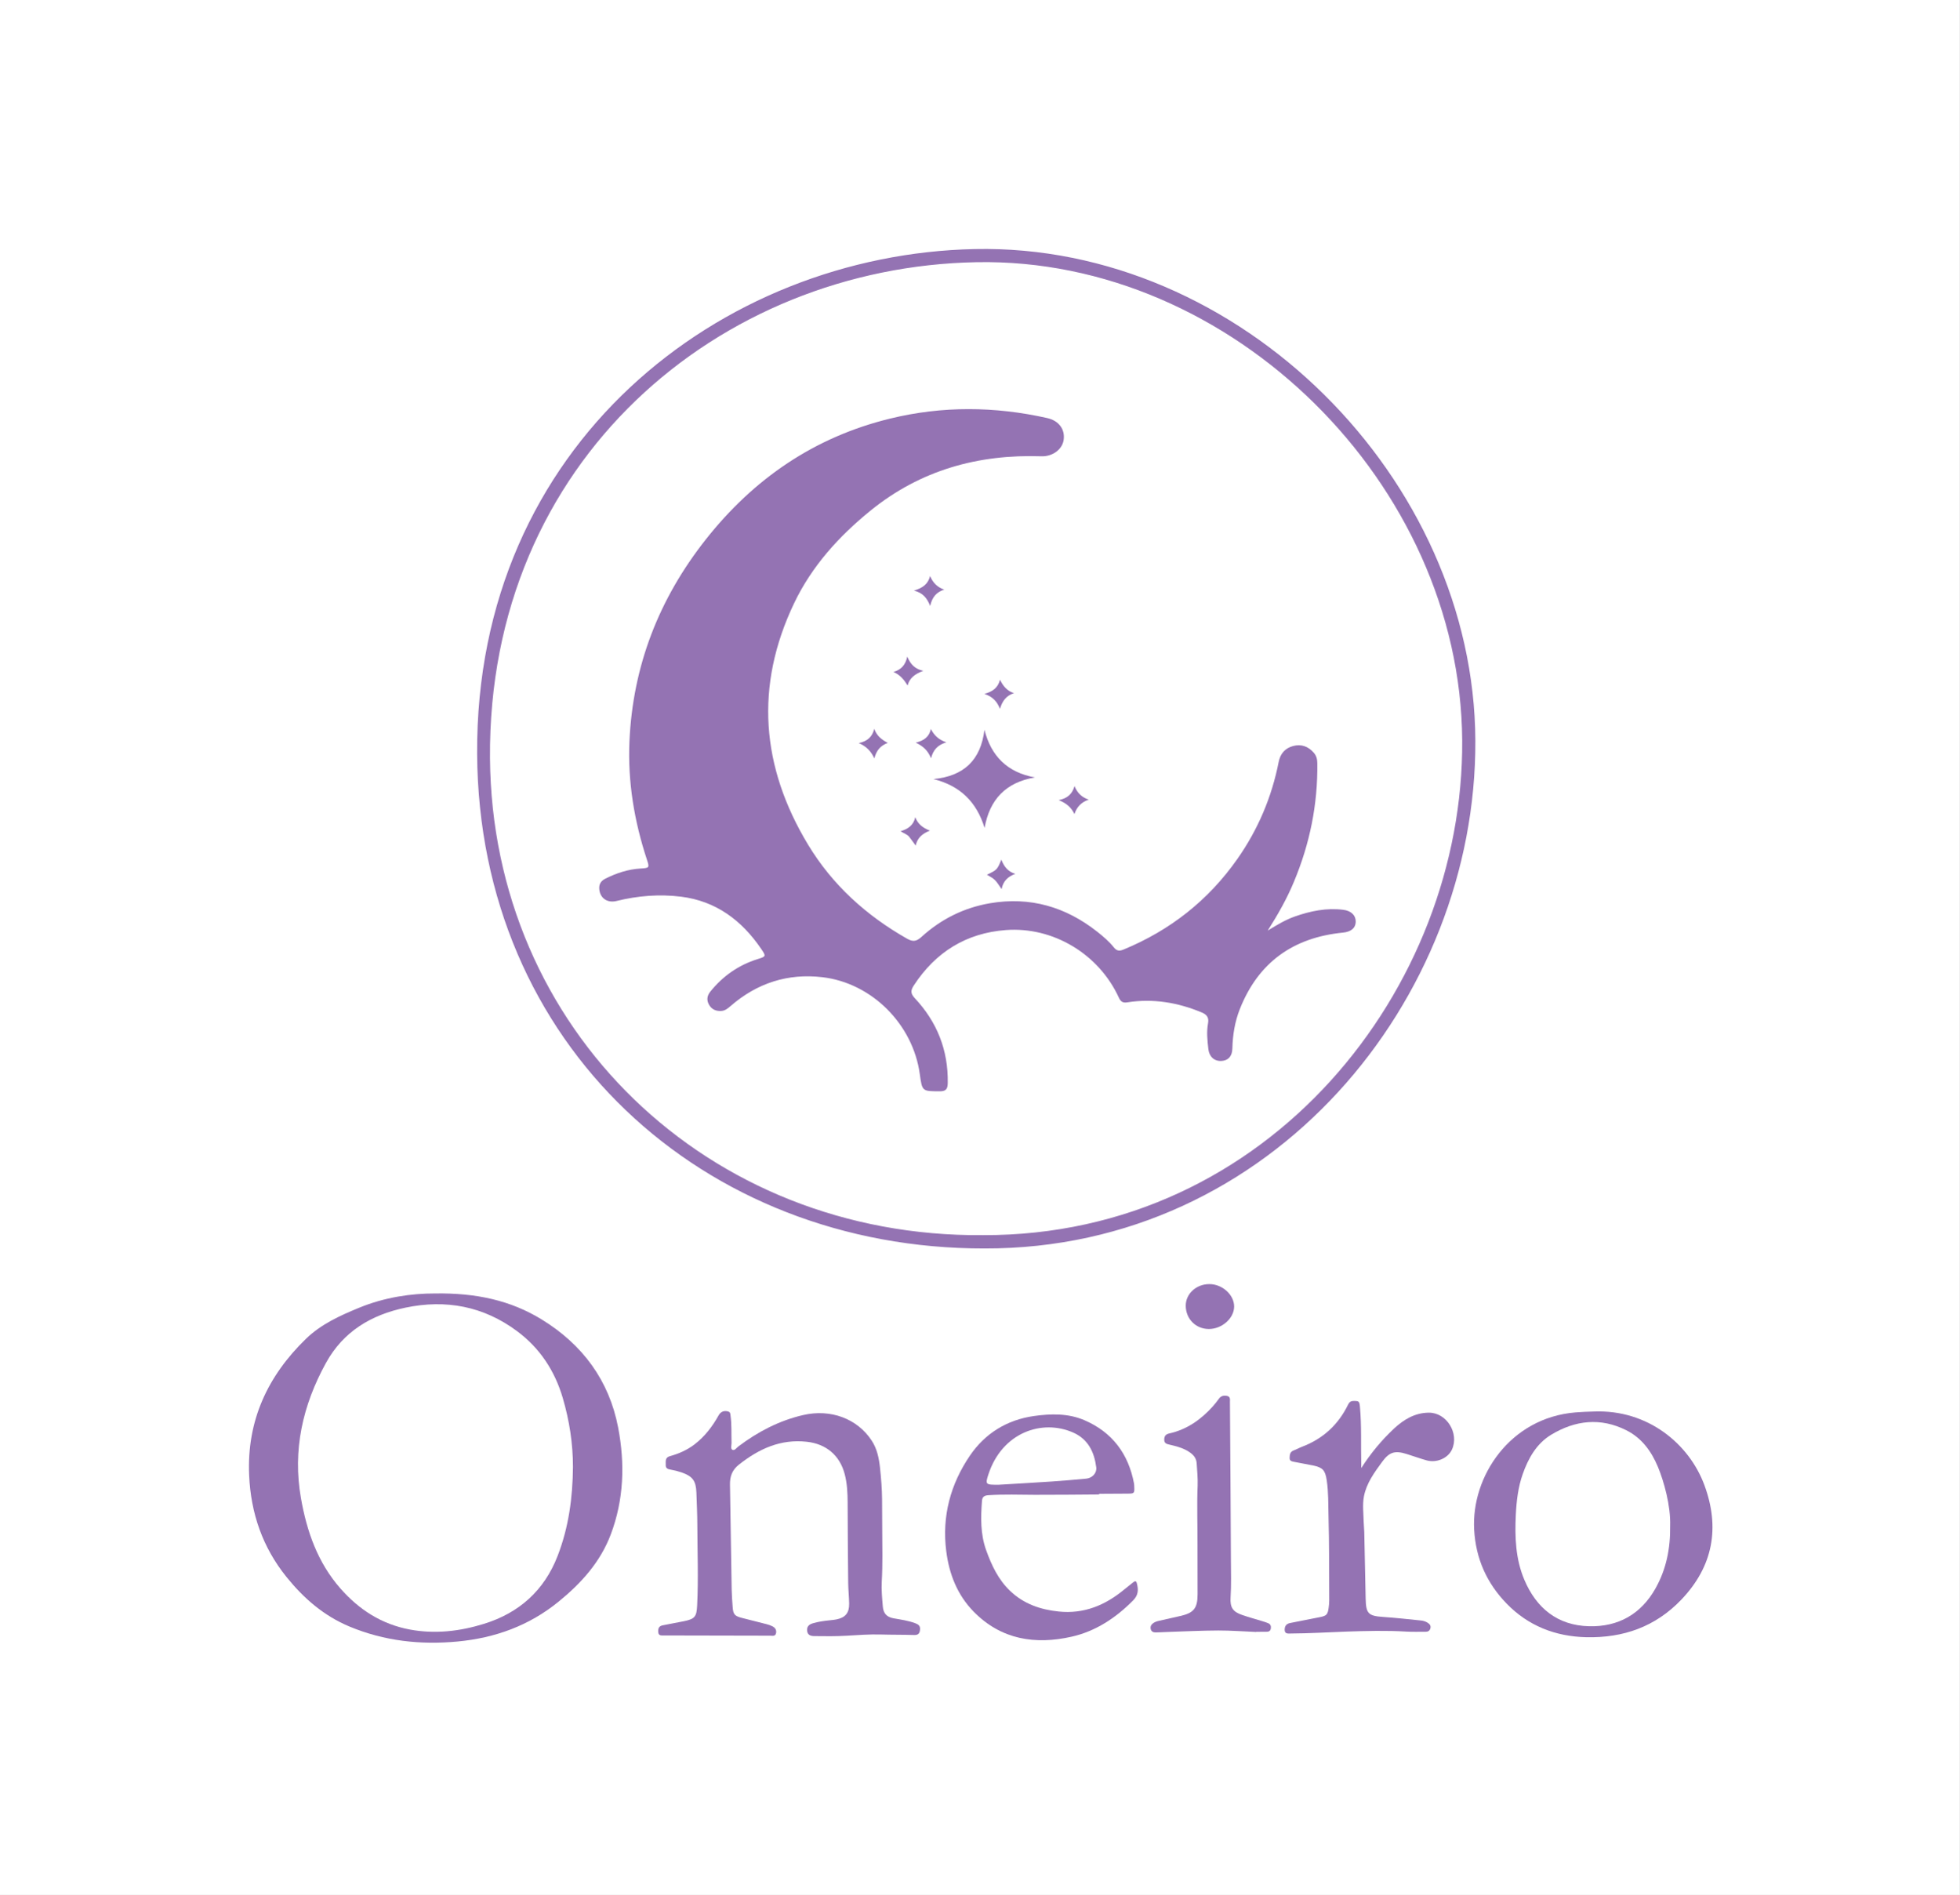
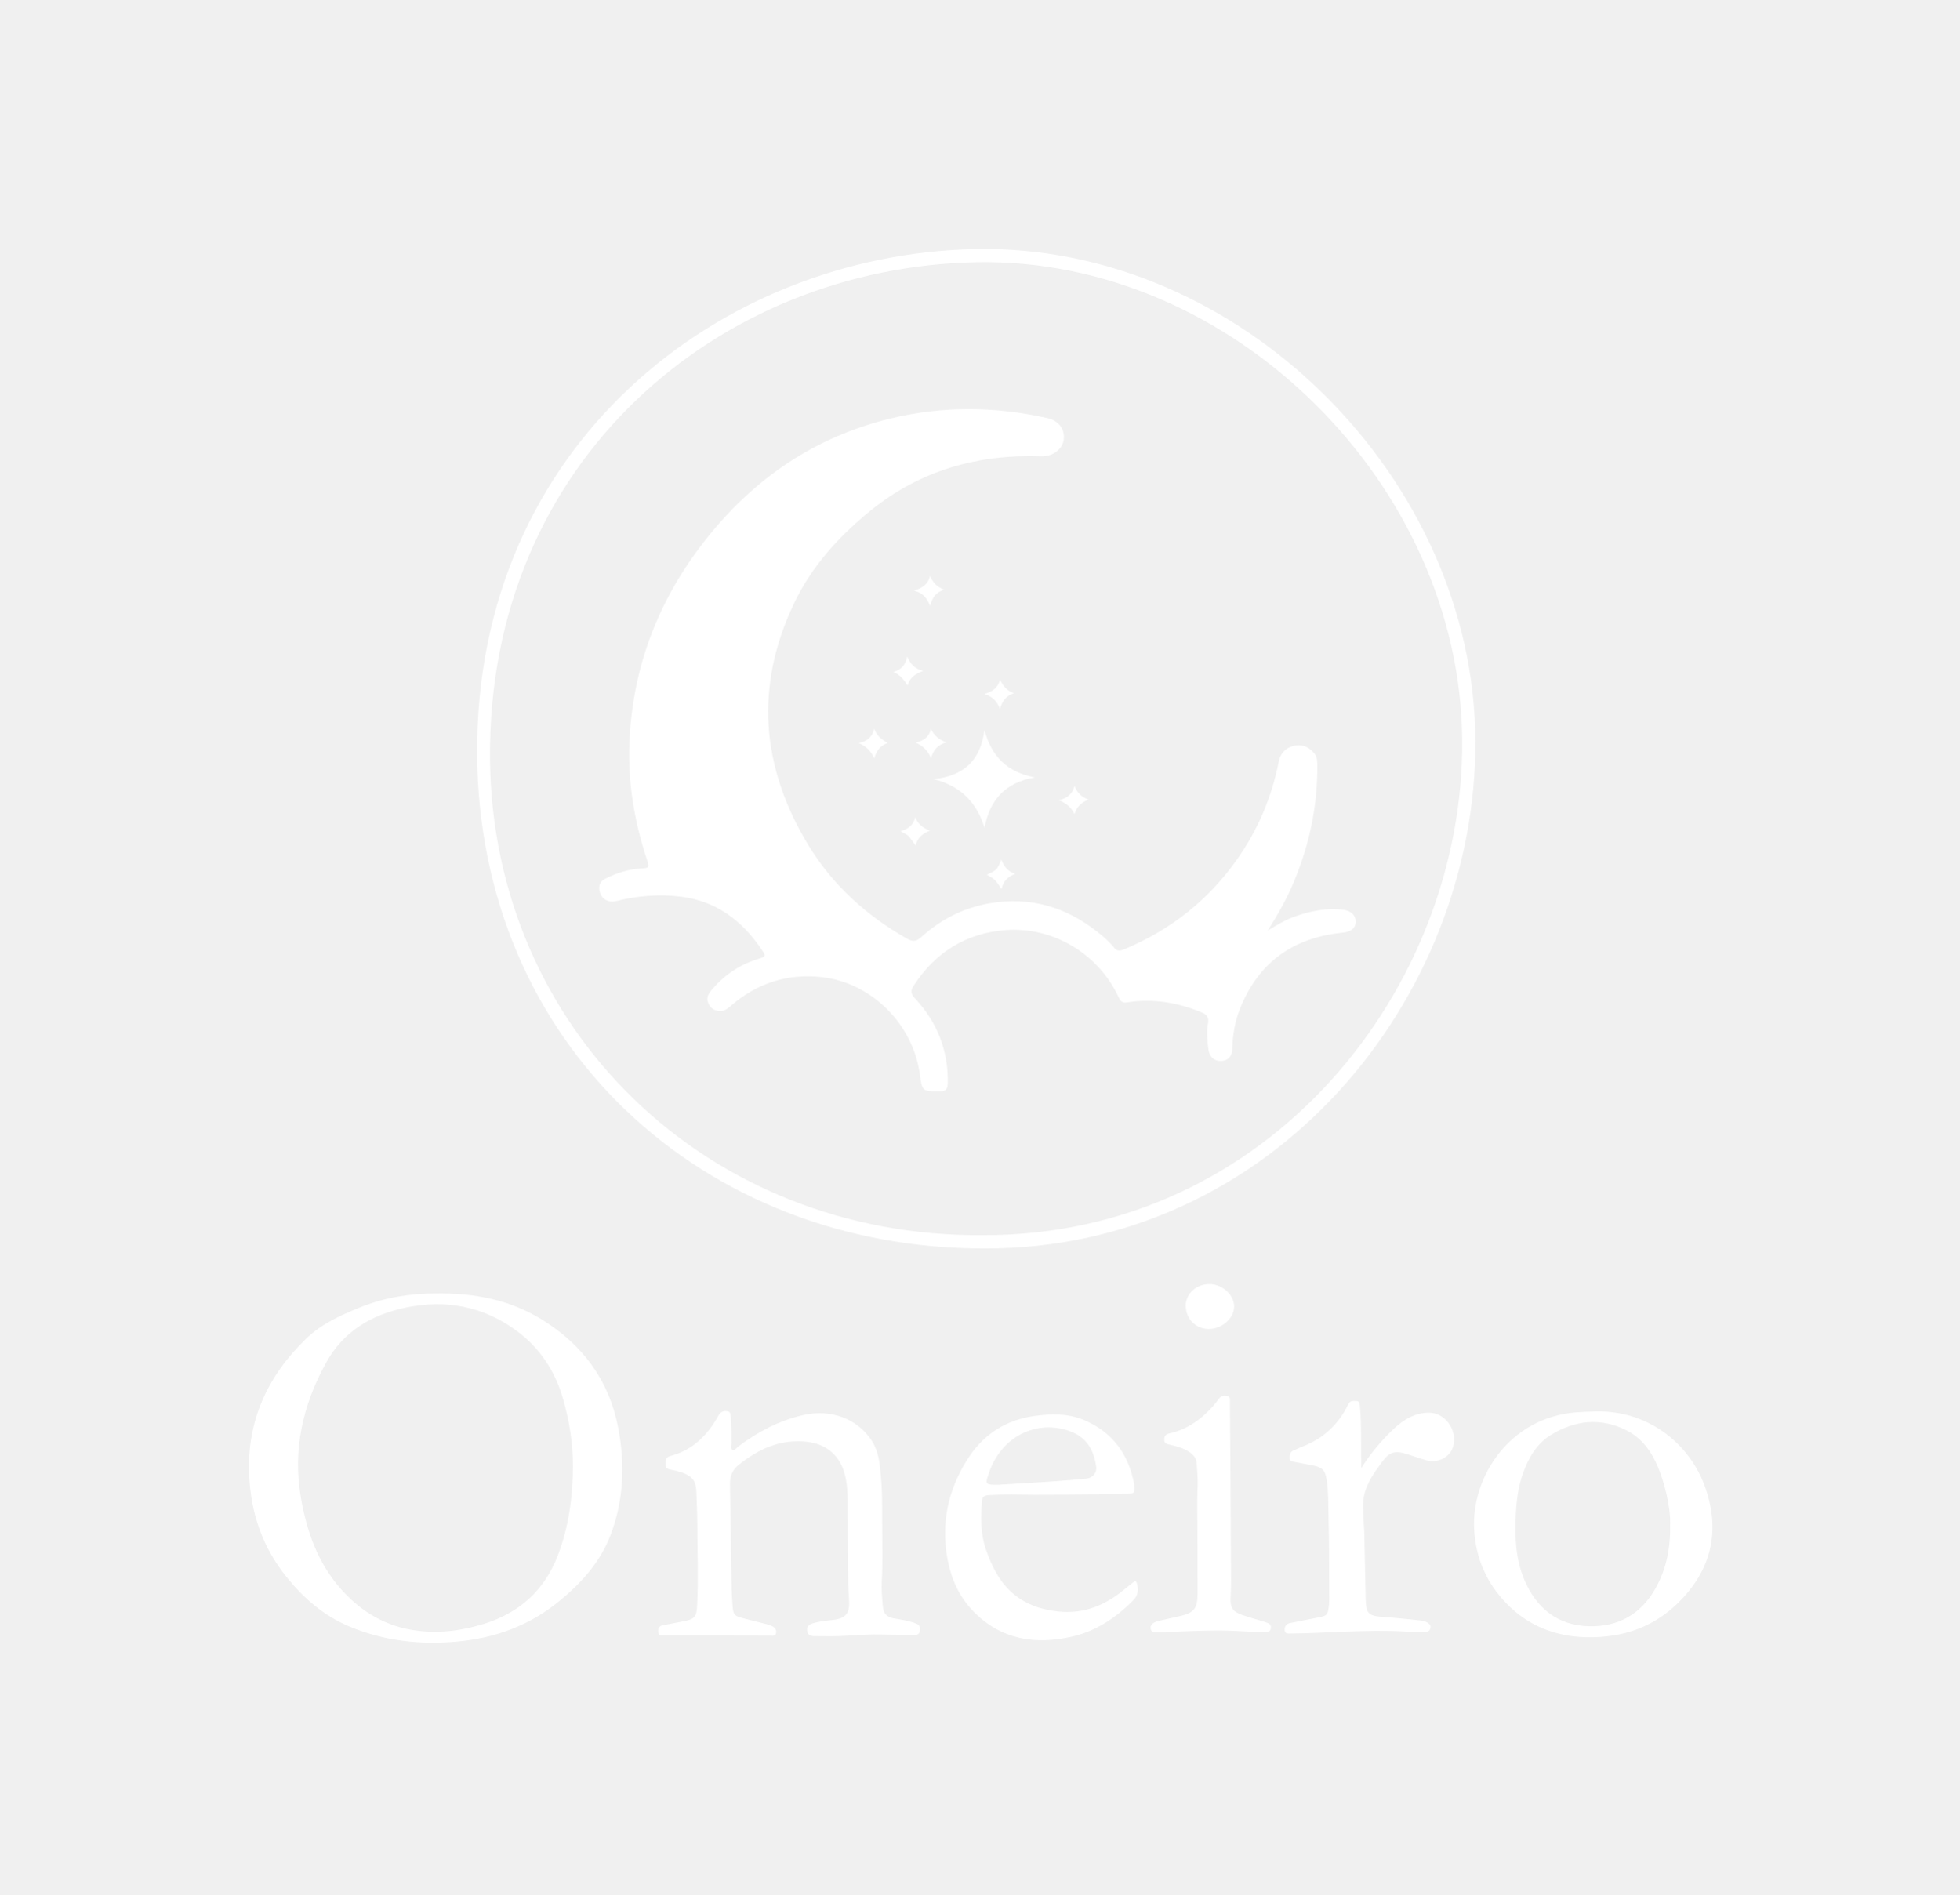
<svg xmlns="http://www.w3.org/2000/svg" width="606" height="586" viewBox="0 0 606 586" fill="none">
-   <rect width="606" height="586" fill="white" />
-   <path d="M134.489 400.071C147.239 399.861 157.989 402.221 167.599 408.141C180.129 415.841 188.399 426.911 191.199 441.551C193.329 452.711 192.979 463.811 188.929 474.571C185.699 483.141 179.809 489.661 172.789 495.381C163.649 502.831 153.139 506.621 141.549 507.721C130.049 508.811 118.879 507.581 108.119 503.101C100.169 499.781 93.939 494.371 88.619 487.771C81.229 478.601 77.589 468.101 77.059 456.341C76.309 439.451 82.749 425.631 94.639 414.091C99.269 409.601 105.089 406.951 110.999 404.521C119.009 401.211 127.359 400.051 134.489 400.071ZM177.219 453.741C177.219 446.471 176.109 439.361 174.069 432.401C171.599 423.981 166.969 416.951 159.909 411.711C149.559 404.021 137.919 401.831 125.399 404.461C114.839 406.681 106.179 411.801 100.809 421.571C93.609 434.661 90.459 448.511 93.089 463.411C94.899 473.681 98.249 483.281 105.269 491.291C111.059 497.891 118.069 502.401 126.799 504.021C134.599 505.471 142.249 504.561 149.709 502.251C160.569 498.881 168.329 491.951 172.469 481.261C175.899 472.421 177.139 463.171 177.219 453.741Z" fill="#9473B3" />
-   <path d="M272.879 473.221C272.909 478.521 273.039 483.821 272.739 489.131C272.589 491.711 272.849 494.291 273.059 496.861C273.229 499.031 274.249 500.151 276.379 500.541C278.639 500.951 280.919 501.241 283.079 502.061C283.919 502.381 284.639 502.771 284.579 503.881C284.519 505.061 284.149 505.761 282.789 505.711C279.349 505.601 275.909 505.651 272.479 505.551C268.959 505.451 265.419 505.721 261.889 505.931C258.549 506.131 255.209 506.101 251.859 506.051C250.629 506.031 249.699 505.671 249.639 504.221C249.579 502.901 250.419 502.381 251.509 502.061C253.219 501.561 254.959 501.331 256.719 501.151C257.379 501.081 258.049 501.021 258.699 500.891C261.499 500.321 262.699 498.871 262.649 495.981C262.609 493.831 262.369 491.691 262.349 489.541C262.259 481.271 262.209 473.011 262.179 464.741C262.169 461.771 262.029 458.821 261.269 455.931C259.749 450.141 255.529 446.601 249.569 445.941C241.459 445.041 234.779 448.101 228.579 452.991C226.399 454.711 225.739 456.711 225.789 459.261C225.979 470.061 226.119 480.851 226.309 491.651C226.339 493.461 226.489 495.271 226.619 497.081C226.779 499.311 227.249 499.851 229.449 500.411C232.039 501.071 234.639 501.711 237.229 502.391C237.829 502.551 238.419 502.751 238.959 503.041C239.789 503.481 240.249 504.201 240.029 505.171C239.799 506.191 238.919 505.921 238.259 505.921C227.269 505.911 216.279 505.881 205.289 505.851C204.529 505.851 203.689 505.971 203.599 504.821C203.509 503.741 203.759 502.941 204.989 502.711C207.199 502.301 209.399 501.881 211.599 501.431C214.969 500.731 215.459 499.991 215.629 496.601C216.049 488.331 215.709 480.071 215.689 471.811C215.679 468.421 215.519 465.031 215.399 461.641C215.269 458.021 214.229 456.601 210.789 455.411C209.709 455.041 208.589 454.761 207.459 454.561C206.569 454.401 205.879 454.201 205.919 453.111C205.959 452.011 205.599 450.831 207.239 450.381C209.969 449.631 212.549 448.491 214.819 446.751C217.979 444.321 220.349 441.231 222.269 437.771C222.919 436.601 224.009 436.201 225.249 436.581C225.929 436.781 225.889 437.311 225.959 437.831C226.349 440.641 226.189 443.461 226.269 446.271C226.289 447.011 225.909 448.081 226.529 448.421C227.199 448.781 227.809 447.821 228.389 447.381C234.409 442.841 240.979 439.411 248.359 437.691C256.939 435.681 265.209 438.801 269.649 445.621C271.319 448.181 271.879 451.081 272.199 454.041C272.539 457.221 272.799 460.411 272.829 463.611C272.849 466.821 272.859 470.021 272.879 473.221Z" fill="#9473B3" />
-   <path d="M493.039 436.581C509.689 435.931 522.479 446.601 527.189 459.361C532.029 472.471 529.909 484.421 520.089 494.731C512.059 503.161 502.099 506.651 490.659 506.391C481.079 506.171 472.679 502.881 465.979 495.961C459.859 489.641 456.469 482.071 455.969 473.131C455.059 456.691 467.059 438.501 487.319 436.861C489.229 436.711 491.129 436.621 493.039 436.581ZM516.589 471.971C516.799 465.671 514.639 458.121 512.819 453.731C510.799 448.891 507.839 444.791 503.019 442.371C495.039 438.371 487.209 439.291 479.819 443.751C475.279 446.491 472.729 451.011 470.989 455.941C469.549 460.031 469.059 464.301 468.849 468.601C468.519 475.421 468.779 482.211 471.479 488.601C475.209 497.421 481.779 502.761 491.529 503.001C500.529 503.221 507.579 499.271 512.069 491.281C515.399 485.361 516.689 478.911 516.589 471.971Z" fill="#9473B3" />
-   <path d="M339.949 462.241C333.309 462.281 326.669 462.371 320.029 462.351C315.259 462.331 310.489 462.141 305.709 462.471C304.449 462.561 303.829 462.971 303.739 464.171C303.349 469.331 303.229 474.471 305.019 479.461C306.699 484.131 308.749 488.541 312.429 492.061C316.649 496.091 321.769 497.851 327.429 498.441C335.249 499.261 341.849 496.521 347.749 491.621C348.669 490.861 349.619 490.131 350.549 489.381C351.099 488.941 351.429 488.941 351.639 489.721C352.159 491.671 352.109 493.361 350.519 494.971C345.159 500.411 338.879 504.551 331.509 506.221C320.249 508.781 309.669 507.171 301.169 498.491C296.099 493.321 293.579 486.871 292.679 479.761C291.309 468.981 293.989 459.061 299.999 450.231C304.659 443.371 311.429 439.171 319.779 437.981C325.069 437.231 330.419 437.111 335.449 439.281C344.049 443.001 349.029 449.671 350.759 458.831C350.809 459.111 350.809 459.401 350.829 459.691C350.929 461.931 350.889 461.961 348.719 461.981C345.799 462.001 342.889 462.021 339.969 462.031C339.949 462.101 339.949 462.171 339.949 462.241ZM308.959 459.231C313.889 458.931 319.609 458.611 325.319 458.231C328.889 457.991 332.449 457.671 336.009 457.341C337.849 457.171 339.299 455.601 339.079 453.861C338.479 449.161 336.589 445.181 332.029 443.131C322.319 438.781 309.939 443.091 305.719 456.031C304.689 459.211 304.839 459.261 308.959 459.231Z" fill="#9473B3" />
-   <path d="M421.049 454.081C423.949 449.551 427.299 445.501 431.139 441.901C434.149 439.081 437.659 436.961 441.949 436.941C447.459 436.911 451.399 443.301 449.109 448.331C447.899 450.991 444.419 452.551 441.329 451.711C439.209 451.131 437.149 450.351 435.049 449.711C431.439 448.591 429.719 449.111 427.489 452.171C425.099 455.451 422.659 458.741 421.869 462.861C421.389 465.411 421.739 468.011 421.789 470.581C421.809 471.681 421.959 472.771 421.979 473.871C422.129 480.751 422.269 487.621 422.409 494.501C422.509 499.111 423.269 499.811 427.819 500.121C431.719 500.381 435.609 500.831 439.509 501.221C440.269 501.301 441.009 501.531 441.659 501.961C442.259 502.361 442.639 502.881 442.429 503.651C442.219 504.401 441.709 504.721 440.939 504.711C438.979 504.681 437.019 504.781 435.059 504.661C428.799 504.271 422.539 504.451 416.289 504.661C410.609 504.861 404.939 505.221 399.259 505.251C398.409 505.261 397.389 505.421 397.359 504.141C397.339 503.031 397.819 502.241 399.039 502.001C402.139 501.411 405.219 500.781 408.309 500.171C410.279 499.781 410.669 499.371 410.949 497.371C411.059 496.571 411.149 495.751 411.139 494.951C411.099 486.301 411.149 477.651 410.919 469.011C410.819 465.301 410.929 461.561 410.369 457.861C409.899 454.771 409.179 453.911 406.159 453.281C404.239 452.881 402.309 452.571 400.389 452.171C399.719 452.031 398.859 451.961 398.889 450.961C398.909 449.991 398.999 449.051 400.139 448.621C401.029 448.291 401.869 447.811 402.759 447.471C409.229 445.011 413.959 440.651 416.979 434.441C417.329 433.731 417.759 433.331 418.609 433.321C420.369 433.301 420.479 433.401 420.649 435.221C421.169 440.991 420.909 446.771 421.039 452.551C421.049 453.051 421.049 453.561 421.049 454.081Z" fill="#9473B3" />
-   <path d="M388.549 504.771C384.639 504.611 380.729 504.301 376.819 504.311C371.569 504.331 366.319 504.601 361.069 504.771C359.879 504.811 358.689 504.891 357.489 504.911C356.779 504.921 356.149 504.701 355.939 503.911C355.739 503.121 356.039 502.511 356.689 502.051C357.199 501.681 357.789 501.481 358.399 501.341C360.589 500.851 362.779 500.331 364.969 499.851C369.199 498.921 370.409 497.491 370.419 493.151C370.439 488.181 370.379 483.211 370.399 478.241C370.429 471.981 370.179 465.731 370.439 459.471C370.529 457.191 370.269 454.891 370.139 452.601C370.029 450.631 368.689 449.561 367.159 448.681C365.479 447.721 363.619 447.271 361.749 446.831C360.879 446.631 360.099 446.461 360.109 445.251C360.119 444.121 360.629 443.601 361.649 443.371C367.139 442.151 371.479 439.071 375.169 434.961C375.839 434.221 376.439 433.411 377.039 432.601C377.699 431.701 378.609 431.551 379.589 431.771C380.639 432.011 380.429 432.941 380.429 433.661C380.549 449.951 380.659 466.231 380.729 482.521C380.749 486.391 380.869 490.261 380.629 494.131C380.439 497.211 381.349 498.531 384.239 499.521C386.319 500.241 388.439 500.811 390.539 501.461C391.129 501.641 391.729 501.821 392.299 502.071C393.009 502.391 393.199 503.001 393.069 503.741C392.929 504.501 392.419 504.721 391.709 504.711C390.659 504.701 389.609 504.721 388.559 504.721C388.549 504.751 388.549 504.761 388.549 504.771Z" fill="#9473B3" />
-   <path d="M373.939 411.061C369.889 411.071 366.799 407.981 366.759 403.891C366.729 400.191 369.989 397.181 374.039 397.171C378.089 397.161 381.759 400.501 381.729 404.151C381.689 407.761 377.969 411.051 373.939 411.061Z" fill="#9473B3" />
-   <path d="M304.519 386.151C217.379 386.291 148.109 323.011 147.579 233.201C147.019 137.531 222.869 78.691 301.489 77.031C383.479 75.291 456.009 148.071 456.339 229.121C456.669 309.201 393.459 386.391 304.519 386.151ZM304.039 382.031C392.489 382.281 452.799 305.681 452.269 228.961C451.729 149.721 380.999 79.651 302.129 81.091C222.459 82.541 150.849 142.491 151.559 234.511C152.199 318.341 218.839 382.761 304.039 382.031Z" fill="#9473B3" />
-   <path d="M392.12 287.827C395.14 285.971 397.701 284.459 400.518 283.466C405.386 281.76 410.35 280.74 415.544 281.408C417.955 281.725 419.39 283.131 419.337 285.136C419.293 287.071 417.859 288.214 415.385 288.46C399.999 289.972 389.172 297.675 383.468 312.165C381.936 316.051 381.285 320.149 381.179 324.325C381.118 326.682 379.938 328.027 377.817 328.15C375.59 328.273 374.032 326.849 373.759 324.519C373.451 321.854 373.16 319.181 373.653 316.517C373.97 314.803 373.363 313.835 371.708 313.15C364.296 310.063 356.656 308.78 348.672 310.028C347.246 310.248 346.63 309.791 346.058 308.551C339.905 295.125 325.786 286.561 311.095 287.668C298.833 288.6 289.379 294.492 282.654 304.788C281.703 306.239 281.545 307.232 282.936 308.718C289.828 316.06 293.305 324.8 293.147 334.947C293.12 336.802 292.645 337.549 290.664 337.541C285.233 337.514 285.233 337.593 284.494 332.195C282.381 316.834 269.697 304.049 254.372 302.247C243.677 300.989 234.153 304.067 225.993 311.154C225.113 311.919 224.259 312.64 223.009 312.692C221.389 312.763 220.113 312.182 219.312 310.776C218.502 309.351 218.678 307.98 219.717 306.696C223.59 301.895 228.414 298.501 234.329 296.655C236.987 295.828 236.996 295.784 235.394 293.428C229.391 284.644 221.442 278.691 210.668 277.346C203.978 276.511 197.289 277.047 190.704 278.674C188.178 279.298 186.066 278.137 185.493 275.816C185.08 274.119 185.449 272.668 187.183 271.798C190.643 270.066 194.243 268.852 198.142 268.632C200.871 268.474 200.924 268.386 200.088 265.863C196.179 254.001 194.146 241.832 194.692 229.347C195.713 205.967 203.829 185.19 218.3 166.857C233.141 148.058 251.907 135.177 275.33 129.462C291.483 125.523 307.706 125.664 323.911 129.304C327.485 130.104 329.465 132.759 328.999 136.048C328.576 139.081 325.469 141.244 322.106 141.13C302.521 140.462 284.705 145.412 269.301 157.897C259.46 165.872 251.08 175.14 245.605 186.614C233.396 212.227 235.412 237.225 249.962 261.29C257.479 273.723 267.963 283.193 280.603 290.359C282.513 291.441 283.596 291.08 285.039 289.77C291.087 284.275 298.155 280.749 306.236 279.368C318.621 277.267 329.624 280.476 339.403 288.196C341.26 289.664 343.074 291.203 344.544 293.05C345.45 294.184 346.304 294.193 347.528 293.691C361.955 287.739 373.732 278.48 382.702 265.713C389.101 256.604 393.362 246.572 395.509 235.651C396.011 233.084 397.516 231.378 400.025 230.727C402.534 230.085 404.673 230.868 406.38 232.837C407.181 233.761 407.437 234.816 407.454 236.012C407.63 248.761 405.139 260.974 400.227 272.721C398.106 277.847 395.395 282.665 392.12 287.827Z" fill="#9473B3" />
-   <path d="M304.54 256.079C302.077 248.021 296.931 242.999 288.715 240.967C298.084 240.078 303.37 235.135 304.496 225.714C306.581 233.947 311.639 238.926 320.119 240.456C311.146 241.969 306.106 247.23 304.54 256.079Z" fill="#9473B3" />
-   <path d="M274.597 229.778C272.372 230.613 271.096 232.021 270.445 234.58C269.354 232.249 267.929 230.833 265.616 229.839C268.316 229.267 269.803 227.895 270.41 225.432C271.175 227.596 272.732 228.801 274.597 229.778Z" fill="#9473B3" />
-   <path d="M287.924 225.467C288.918 227.42 290.281 228.766 292.709 229.602C290.044 230.42 288.663 231.88 287.977 234.537C286.974 232.047 285.461 230.763 283.244 229.698C285.804 229.083 287.414 227.895 287.924 225.467Z" fill="#9473B3" />
-   <path d="M280.728 212.018C279.602 210.214 278.432 208.745 276.356 207.839C278.591 207.171 280.051 205.843 280.614 203.098C281.652 205.464 282.91 206.872 285.566 207.496C283.042 208.446 281.344 209.66 280.728 212.018Z" fill="#9473B3" />
-   <path d="M282.69 182.673C285.434 181.846 287.053 180.65 287.677 178.169C288.539 180.175 289.841 181.617 292.058 182.365C289.753 183.121 288.355 184.546 287.704 187.414C286.71 184.925 285.443 183.359 282.69 182.673Z" fill="#9473B3" />
-   <path d="M313.627 214.393C311.252 215.167 310.029 216.777 309.299 219.248C308.384 216.926 307.047 215.492 304.487 214.621C307.1 213.9 308.692 212.686 309.308 210.232C310.24 212.158 311.454 213.689 313.627 214.393Z" fill="#9473B3" />
-   <path d="M332.328 251.786C331.396 249.842 330.032 248.505 327.464 247.476C330.305 246.904 331.668 245.488 332.363 243.139C333.199 245.224 334.598 246.632 336.762 247.326C334.483 248.101 333.085 249.534 332.328 251.786Z" fill="#9473B3" />
-   <path d="M305.262 270.558C308.393 269.054 308.437 269.01 309.721 265.896C310.575 268.086 311.789 269.617 314.049 270.285C311.762 271.112 310.258 272.519 309.809 275.009C307.769 271.983 307.769 271.983 305.262 270.558Z" fill="#9473B3" />
-   <path d="M283.095 252.763C283.904 254.891 285.434 256.07 287.633 256.915C285.329 257.812 283.763 259.096 283.226 261.533C282.408 260.416 281.828 259.598 281.203 258.806C280.596 258.032 279.594 257.812 278.556 257.091C280.913 256.404 282.576 255.208 283.095 252.763Z" fill="#9473B3" />
+   <path d="M134.489 400.071C147.239 399.861 157.989 402.221 167.599 408.141C180.129 415.841 188.399 426.911 191.199 441.551C193.329 452.711 192.979 463.811 188.929 474.571C185.699 483.141 179.809 489.661 172.789 495.381C163.649 502.831 153.139 506.621 141.549 507.721C130.049 508.811 118.879 507.581 108.119 503.101C100.169 499.781 93.939 494.371 88.619 487.771C81.229 478.601 77.589 468.101 77.059 456.341C76.309 439.451 82.749 425.631 94.639 414.091C99.269 409.601 105.089 406.951 110.999 404.521C119.009 401.211 127.359 400.051 134.489 400.071ZM177.219 453.741C177.219 446.471 176.109 439.361 174.069 432.401C171.599 423.981 166.969 416.951 159.909 411.711C149.559 404.021 137.919 401.831 125.399 404.461C114.839 406.681 106.179 411.801 100.809 421.571C93.609 434.661 90.459 448.511 93.089 463.411C94.899 473.681 98.249 483.281 105.269 491.291C111.059 497.891 118.069 502.401 126.799 504.021C134.599 505.471 142.249 504.561 149.709 502.251C160.569 498.881 168.329 491.951 172.469 481.261C175.899 472.421 177.139 463.171 177.219 453.741Z" fill="white" />
+   <path d="M272.879 473.221C272.909 478.521 273.039 483.821 272.739 489.131C272.589 491.711 272.849 494.291 273.059 496.861C273.229 499.031 274.249 500.151 276.379 500.541C278.639 500.951 280.919 501.241 283.079 502.061C283.919 502.381 284.639 502.771 284.579 503.881C284.519 505.061 284.149 505.761 282.789 505.711C279.349 505.601 275.909 505.651 272.479 505.551C268.959 505.451 265.419 505.721 261.889 505.931C258.549 506.131 255.209 506.101 251.859 506.051C250.629 506.031 249.699 505.671 249.639 504.221C249.579 502.901 250.419 502.381 251.509 502.061C253.219 501.561 254.959 501.331 256.719 501.151C257.379 501.081 258.049 501.021 258.699 500.891C261.499 500.321 262.699 498.871 262.649 495.981C262.609 493.831 262.369 491.691 262.349 489.541C262.259 481.271 262.209 473.011 262.179 464.741C262.169 461.771 262.029 458.821 261.269 455.931C259.749 450.141 255.529 446.601 249.569 445.941C241.459 445.041 234.779 448.101 228.579 452.991C226.399 454.711 225.739 456.711 225.789 459.261C225.979 470.061 226.119 480.851 226.309 491.651C226.339 493.461 226.489 495.271 226.619 497.081C226.779 499.311 227.249 499.851 229.449 500.411C232.039 501.071 234.639 501.711 237.229 502.391C237.829 502.551 238.419 502.751 238.959 503.041C239.789 503.481 240.249 504.201 240.029 505.171C239.799 506.191 238.919 505.921 238.259 505.921C227.269 505.911 216.279 505.881 205.289 505.851C204.529 505.851 203.689 505.971 203.599 504.821C203.509 503.741 203.759 502.941 204.989 502.711C207.199 502.301 209.399 501.881 211.599 501.431C214.969 500.731 215.459 499.991 215.629 496.601C216.049 488.331 215.709 480.071 215.689 471.811C215.679 468.421 215.519 465.031 215.399 461.641C215.269 458.021 214.229 456.601 210.789 455.411C209.709 455.041 208.589 454.761 207.459 454.561C206.569 454.401 205.879 454.201 205.919 453.111C205.959 452.011 205.599 450.831 207.239 450.381C209.969 449.631 212.549 448.491 214.819 446.751C217.979 444.321 220.349 441.231 222.269 437.771C222.919 436.601 224.009 436.201 225.249 436.581C225.929 436.781 225.889 437.311 225.959 437.831C226.349 440.641 226.189 443.461 226.269 446.271C226.289 447.011 225.909 448.081 226.529 448.421C227.199 448.781 227.809 447.821 228.389 447.381C234.409 442.841 240.979 439.411 248.359 437.691C256.939 435.681 265.209 438.801 269.649 445.621C271.319 448.181 271.879 451.081 272.199 454.041C272.539 457.221 272.799 460.411 272.829 463.611C272.849 466.821 272.859 470.021 272.879 473.221Z" fill="white" />
+   <path d="M493.039 436.581C509.689 435.931 522.479 446.601 527.189 459.361C532.029 472.471 529.909 484.421 520.089 494.731C512.059 503.161 502.099 506.651 490.659 506.391C481.079 506.171 472.679 502.881 465.979 495.961C459.859 489.641 456.469 482.071 455.969 473.131C455.059 456.691 467.059 438.501 487.319 436.861C489.229 436.711 491.129 436.621 493.039 436.581ZM516.589 471.971C516.799 465.671 514.639 458.121 512.819 453.731C510.799 448.891 507.839 444.791 503.019 442.371C495.039 438.371 487.209 439.291 479.819 443.751C475.279 446.491 472.729 451.011 470.989 455.941C469.549 460.031 469.059 464.301 468.849 468.601C468.519 475.421 468.779 482.211 471.479 488.601C475.209 497.421 481.779 502.761 491.529 503.001C500.529 503.221 507.579 499.271 512.069 491.281C515.399 485.361 516.689 478.911 516.589 471.971Z" fill="white" />
+   <path d="M339.949 462.241C333.309 462.281 326.669 462.371 320.029 462.351C315.259 462.331 310.489 462.141 305.709 462.471C304.449 462.561 303.829 462.971 303.739 464.171C303.349 469.331 303.229 474.471 305.019 479.461C306.699 484.131 308.749 488.541 312.429 492.061C316.649 496.091 321.769 497.851 327.429 498.441C335.249 499.261 341.849 496.521 347.749 491.621C348.669 490.861 349.619 490.131 350.549 489.381C351.099 488.941 351.429 488.941 351.639 489.721C352.159 491.671 352.109 493.361 350.519 494.971C345.159 500.411 338.879 504.551 331.509 506.221C320.249 508.781 309.669 507.171 301.169 498.491C296.099 493.321 293.579 486.871 292.679 479.761C291.309 468.981 293.989 459.061 299.999 450.231C304.659 443.371 311.429 439.171 319.779 437.981C325.069 437.231 330.419 437.111 335.449 439.281C344.049 443.001 349.029 449.671 350.759 458.831C350.809 459.111 350.809 459.401 350.829 459.691C350.929 461.931 350.889 461.961 348.719 461.981C345.799 462.001 342.889 462.021 339.969 462.031C339.949 462.101 339.949 462.171 339.949 462.241ZM308.959 459.231C313.889 458.931 319.609 458.611 325.319 458.231C328.889 457.991 332.449 457.671 336.009 457.341C337.849 457.171 339.299 455.601 339.079 453.861C338.479 449.161 336.589 445.181 332.029 443.131C322.319 438.781 309.939 443.091 305.719 456.031C304.689 459.211 304.839 459.261 308.959 459.231Z" fill="white" />
+   <path d="M421.049 454.081C423.949 449.551 427.299 445.501 431.139 441.901C434.149 439.081 437.659 436.961 441.949 436.941C447.459 436.911 451.399 443.301 449.109 448.331C447.899 450.991 444.419 452.551 441.329 451.711C439.209 451.131 437.149 450.351 435.049 449.711C431.439 448.591 429.719 449.111 427.489 452.171C425.099 455.451 422.659 458.741 421.869 462.861C421.389 465.411 421.739 468.011 421.789 470.581C421.809 471.681 421.959 472.771 421.979 473.871C422.129 480.751 422.269 487.621 422.409 494.501C422.509 499.111 423.269 499.811 427.819 500.121C431.719 500.381 435.609 500.831 439.509 501.221C440.269 501.301 441.009 501.531 441.659 501.961C442.259 502.361 442.639 502.881 442.429 503.651C442.219 504.401 441.709 504.721 440.939 504.711C438.979 504.681 437.019 504.781 435.059 504.661C428.799 504.271 422.539 504.451 416.289 504.661C410.609 504.861 404.939 505.221 399.259 505.251C398.409 505.261 397.389 505.421 397.359 504.141C397.339 503.031 397.819 502.241 399.039 502.001C402.139 501.411 405.219 500.781 408.309 500.171C410.279 499.781 410.669 499.371 410.949 497.371C411.059 496.571 411.149 495.751 411.139 494.951C411.099 486.301 411.149 477.651 410.919 469.011C410.819 465.301 410.929 461.561 410.369 457.861C409.899 454.771 409.179 453.911 406.159 453.281C404.239 452.881 402.309 452.571 400.389 452.171C399.719 452.031 398.859 451.961 398.889 450.961C398.909 449.991 398.999 449.051 400.139 448.621C401.029 448.291 401.869 447.811 402.759 447.471C409.229 445.011 413.959 440.651 416.979 434.441C417.329 433.731 417.759 433.331 418.609 433.321C420.369 433.301 420.479 433.401 420.649 435.221C421.169 440.991 420.909 446.771 421.039 452.551C421.049 453.051 421.049 453.561 421.049 454.081Z" fill="white" />
+   <path d="M388.549 504.771C384.639 504.611 380.729 504.301 376.819 504.311C371.569 504.331 366.319 504.601 361.069 504.771C359.879 504.811 358.689 504.891 357.489 504.911C356.779 504.921 356.149 504.701 355.939 503.911C355.739 503.121 356.039 502.511 356.689 502.051C357.199 501.681 357.789 501.481 358.399 501.341C360.589 500.851 362.779 500.331 364.969 499.851C369.199 498.921 370.409 497.491 370.419 493.151C370.439 488.181 370.379 483.211 370.399 478.241C370.429 471.981 370.179 465.731 370.439 459.471C370.529 457.191 370.269 454.891 370.139 452.601C370.029 450.631 368.689 449.561 367.159 448.681C365.479 447.721 363.619 447.271 361.749 446.831C360.879 446.631 360.099 446.461 360.109 445.251C360.119 444.121 360.629 443.601 361.649 443.371C367.139 442.151 371.479 439.071 375.169 434.961C375.839 434.221 376.439 433.411 377.039 432.601C377.699 431.701 378.609 431.551 379.589 431.771C380.639 432.011 380.429 432.941 380.429 433.661C380.549 449.951 380.659 466.231 380.729 482.521C380.749 486.391 380.869 490.261 380.629 494.131C380.439 497.211 381.349 498.531 384.239 499.521C386.319 500.241 388.439 500.811 390.539 501.461C391.129 501.641 391.729 501.821 392.299 502.071C393.009 502.391 393.199 503.001 393.069 503.741C392.929 504.501 392.419 504.721 391.709 504.711C390.659 504.701 389.609 504.721 388.559 504.721C388.549 504.751 388.549 504.761 388.549 504.771Z" fill="white" />
+   <path d="M373.939 411.061C369.889 411.071 366.799 407.981 366.759 403.891C366.729 400.191 369.989 397.181 374.039 397.171C378.089 397.161 381.759 400.501 381.729 404.151C381.689 407.761 377.969 411.051 373.939 411.061Z" fill="white" />
+   <path d="M304.519 386.151C217.379 386.291 148.109 323.011 147.579 233.201C147.019 137.531 222.869 78.691 301.489 77.031C383.479 75.291 456.009 148.071 456.339 229.121C456.669 309.201 393.459 386.391 304.519 386.151ZM304.039 382.031C392.489 382.281 452.799 305.681 452.269 228.961C451.729 149.721 380.999 79.651 302.129 81.091C222.459 82.541 150.849 142.491 151.559 234.511C152.199 318.341 218.839 382.761 304.039 382.031Z" fill="white" />
+   <path d="M392.12 287.827C395.14 285.971 397.701 284.459 400.518 283.466C405.386 281.76 410.35 280.74 415.544 281.408C417.955 281.725 419.39 283.131 419.337 285.136C419.293 287.071 417.859 288.214 415.385 288.46C399.999 289.972 389.172 297.675 383.468 312.165C381.936 316.051 381.285 320.149 381.179 324.325C381.118 326.682 379.938 328.027 377.817 328.15C375.59 328.273 374.032 326.849 373.759 324.519C373.451 321.854 373.16 319.181 373.653 316.517C373.97 314.803 373.363 313.835 371.708 313.15C364.296 310.063 356.656 308.78 348.672 310.028C347.246 310.248 346.63 309.791 346.058 308.551C339.905 295.125 325.786 286.561 311.095 287.668C298.833 288.6 289.379 294.492 282.654 304.788C281.703 306.239 281.545 307.232 282.936 308.718C289.828 316.06 293.305 324.8 293.147 334.947C293.12 336.802 292.645 337.549 290.664 337.541C285.233 337.514 285.233 337.593 284.494 332.195C282.381 316.834 269.697 304.049 254.372 302.247C243.677 300.989 234.153 304.067 225.993 311.154C225.113 311.919 224.259 312.64 223.009 312.692C221.389 312.763 220.113 312.182 219.312 310.776C218.502 309.351 218.678 307.98 219.717 306.696C223.59 301.895 228.414 298.501 234.329 296.655C236.987 295.828 236.996 295.784 235.394 293.428C229.391 284.644 221.442 278.691 210.668 277.346C203.978 276.511 197.289 277.047 190.704 278.674C188.178 279.298 186.066 278.137 185.493 275.816C185.08 274.119 185.449 272.668 187.183 271.798C190.643 270.066 194.243 268.852 198.142 268.632C200.871 268.474 200.924 268.386 200.088 265.863C196.179 254.001 194.146 241.832 194.692 229.347C195.713 205.967 203.829 185.19 218.3 166.857C233.141 148.058 251.907 135.177 275.33 129.462C291.483 125.523 307.706 125.664 323.911 129.304C327.485 130.104 329.465 132.759 328.999 136.048C328.576 139.081 325.469 141.244 322.106 141.13C302.521 140.462 284.705 145.412 269.301 157.897C259.46 165.872 251.08 175.14 245.605 186.614C233.396 212.227 235.412 237.225 249.962 261.29C257.479 273.723 267.963 283.193 280.603 290.359C282.513 291.441 283.596 291.08 285.039 289.77C291.087 284.275 298.155 280.749 306.236 279.368C318.621 277.267 329.624 280.476 339.403 288.196C341.26 289.664 343.074 291.203 344.544 293.05C345.45 294.184 346.304 294.193 347.528 293.691C361.955 287.739 373.732 278.48 382.702 265.713C389.101 256.604 393.362 246.572 395.509 235.651C396.011 233.084 397.516 231.378 400.025 230.727C402.534 230.085 404.673 230.868 406.38 232.837C407.181 233.761 407.437 234.816 407.454 236.012C407.63 248.761 405.139 260.974 400.227 272.721C398.106 277.847 395.395 282.665 392.12 287.827Z" fill="white" />
+   <path d="M304.54 256.079C302.077 248.021 296.931 242.999 288.715 240.967C298.084 240.078 303.37 235.135 304.496 225.714C306.581 233.947 311.639 238.926 320.119 240.456C311.146 241.969 306.106 247.23 304.54 256.079Z" fill="white" />
+   <path d="M274.597 229.778C272.372 230.613 271.096 232.021 270.445 234.58C269.354 232.249 267.929 230.833 265.616 229.839C268.316 229.267 269.803 227.895 270.41 225.432C271.175 227.596 272.732 228.801 274.597 229.778Z" fill="white" />
+   <path d="M287.924 225.467C288.918 227.42 290.281 228.766 292.709 229.602C290.044 230.42 288.663 231.88 287.977 234.537C286.974 232.047 285.461 230.763 283.244 229.698C285.804 229.083 287.414 227.895 287.924 225.467Z" fill="white" />
+   <path d="M280.728 212.018C279.602 210.214 278.432 208.745 276.356 207.839C278.591 207.171 280.051 205.843 280.614 203.098C281.652 205.464 282.91 206.872 285.566 207.496C283.042 208.446 281.344 209.66 280.728 212.018Z" fill="white" />
+   <path d="M282.69 182.673C285.434 181.846 287.053 180.65 287.677 178.169C288.539 180.175 289.841 181.617 292.058 182.365C289.753 183.121 288.355 184.546 287.704 187.414C286.71 184.925 285.443 183.359 282.69 182.673Z" fill="white" />
+   <path d="M313.627 214.393C311.252 215.167 310.029 216.777 309.299 219.248C308.384 216.926 307.047 215.492 304.487 214.621C307.1 213.9 308.692 212.686 309.308 210.232C310.24 212.158 311.454 213.689 313.627 214.393Z" fill="white" />
+   <path d="M332.328 251.786C331.396 249.842 330.032 248.505 327.464 247.476C330.305 246.904 331.668 245.488 332.363 243.139C333.199 245.224 334.598 246.632 336.762 247.326C334.483 248.101 333.085 249.534 332.328 251.786Z" fill="white" />
+   <path d="M305.262 270.558C308.393 269.054 308.437 269.01 309.721 265.896C310.575 268.086 311.789 269.617 314.049 270.285C311.762 271.112 310.258 272.519 309.809 275.009C307.769 271.983 307.769 271.983 305.262 270.558Z" fill="white" />
+   <path d="M283.095 252.763C283.904 254.891 285.434 256.07 287.633 256.915C285.329 257.812 283.763 259.096 283.226 261.533C282.408 260.416 281.828 259.598 281.203 258.806C280.596 258.032 279.594 257.812 278.556 257.091C280.913 256.404 282.576 255.208 283.095 252.763Z" fill="white" />
</svg>
